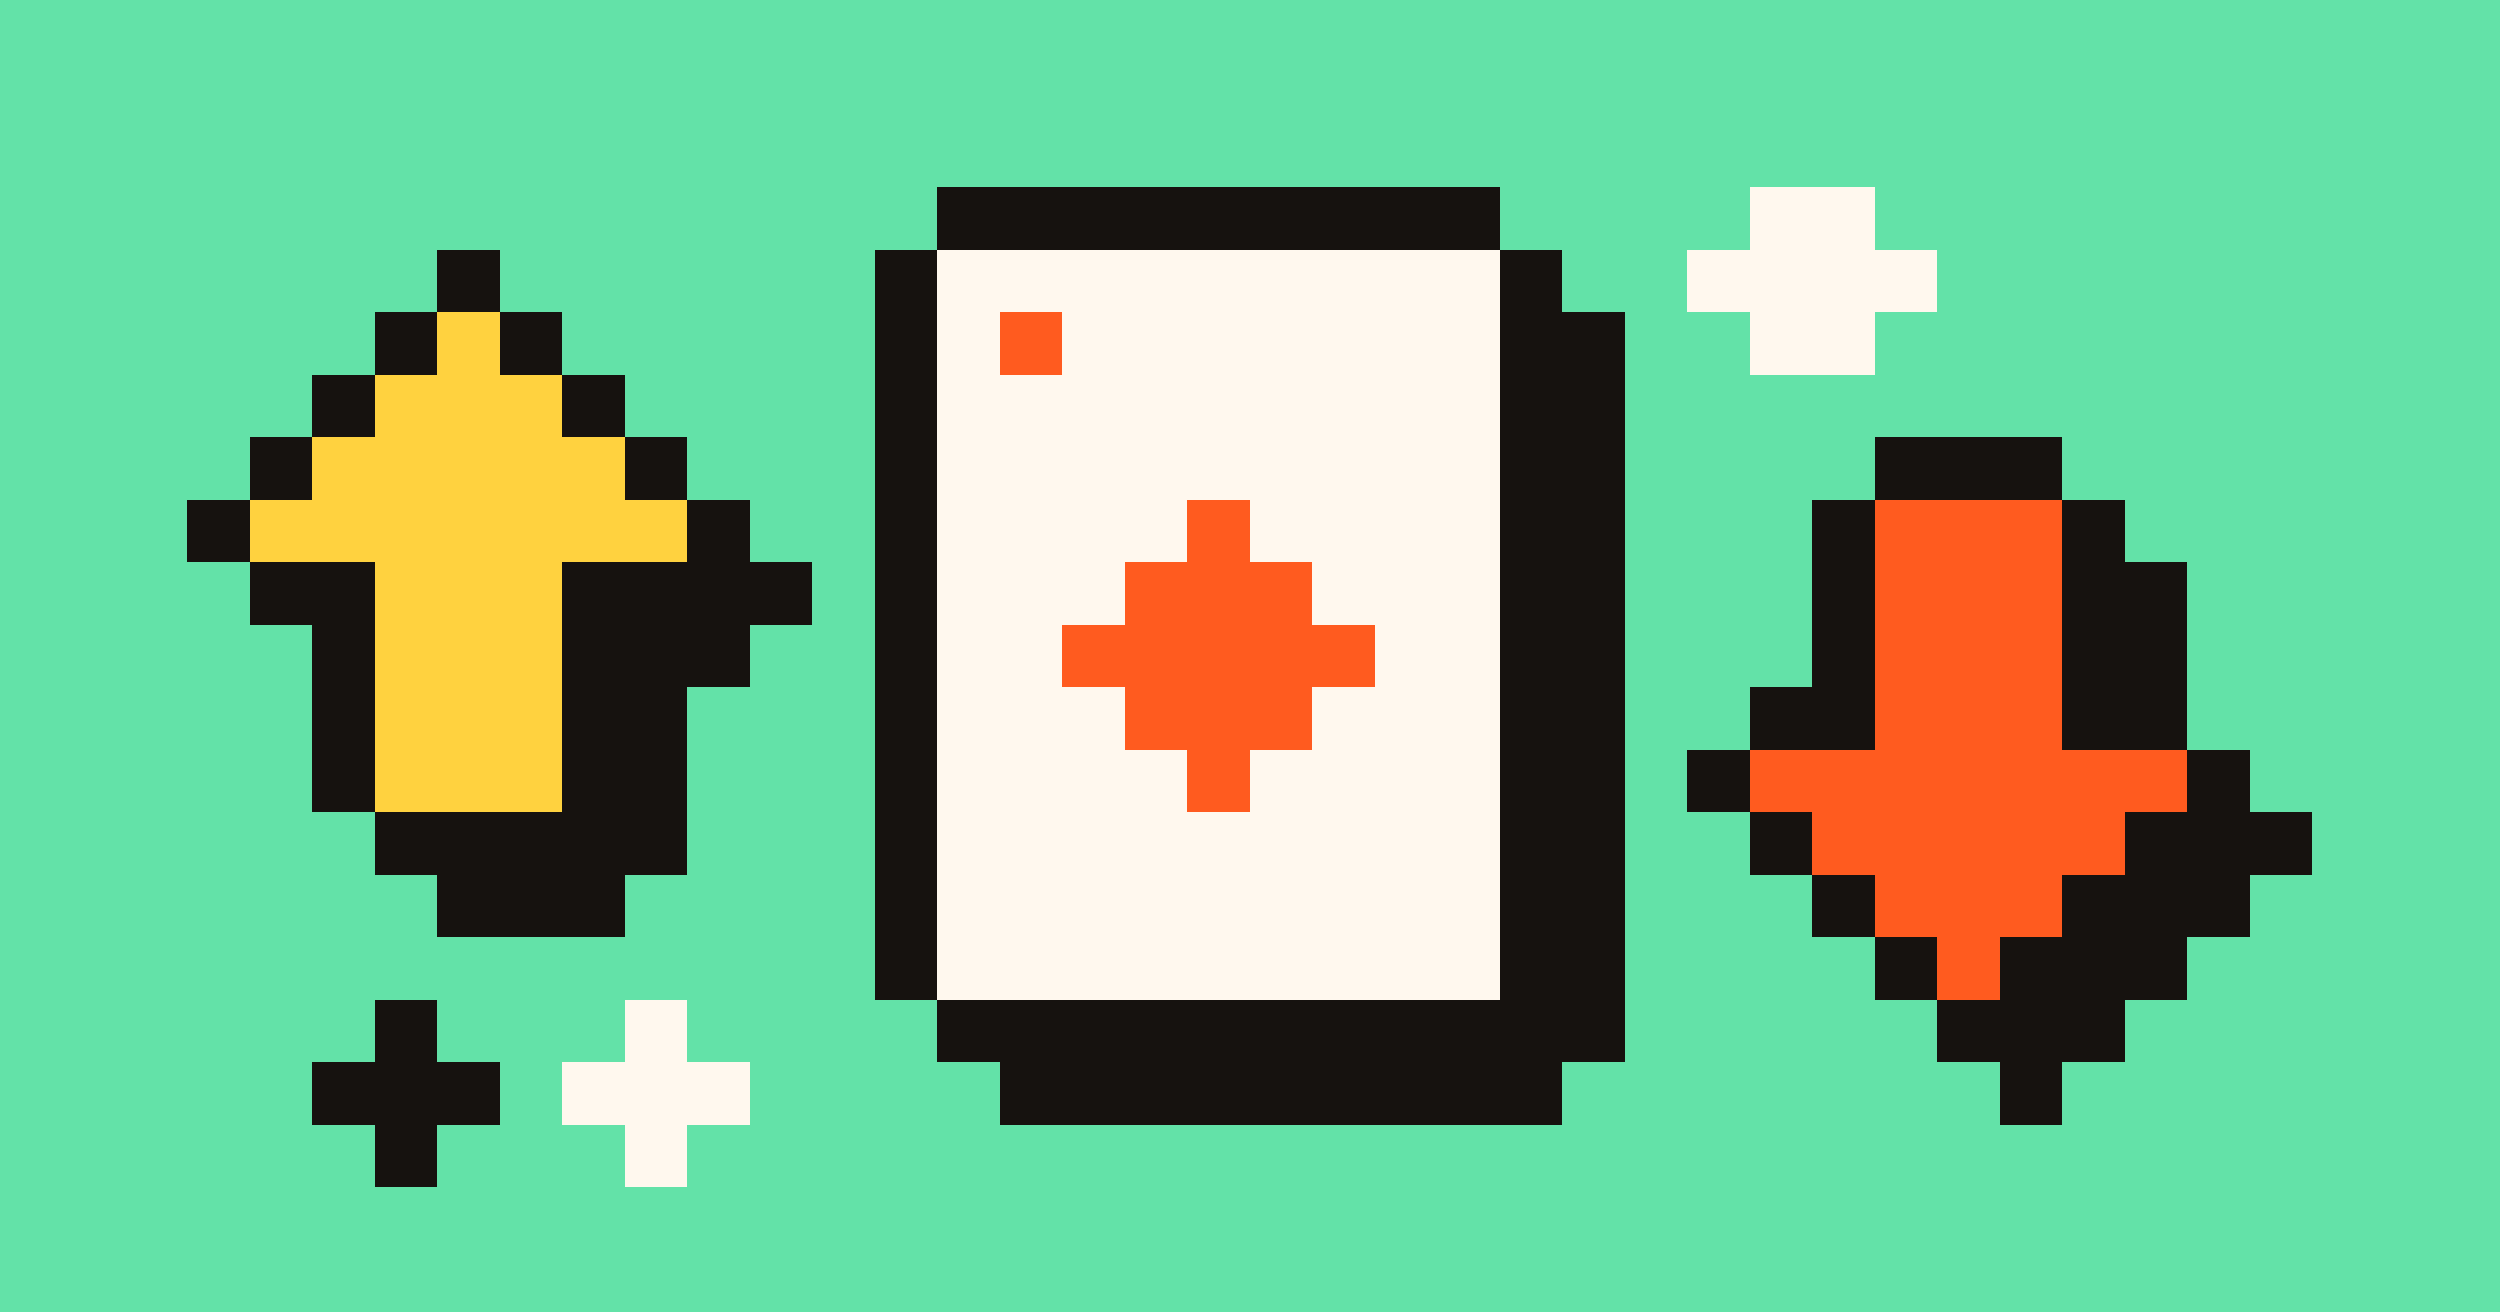
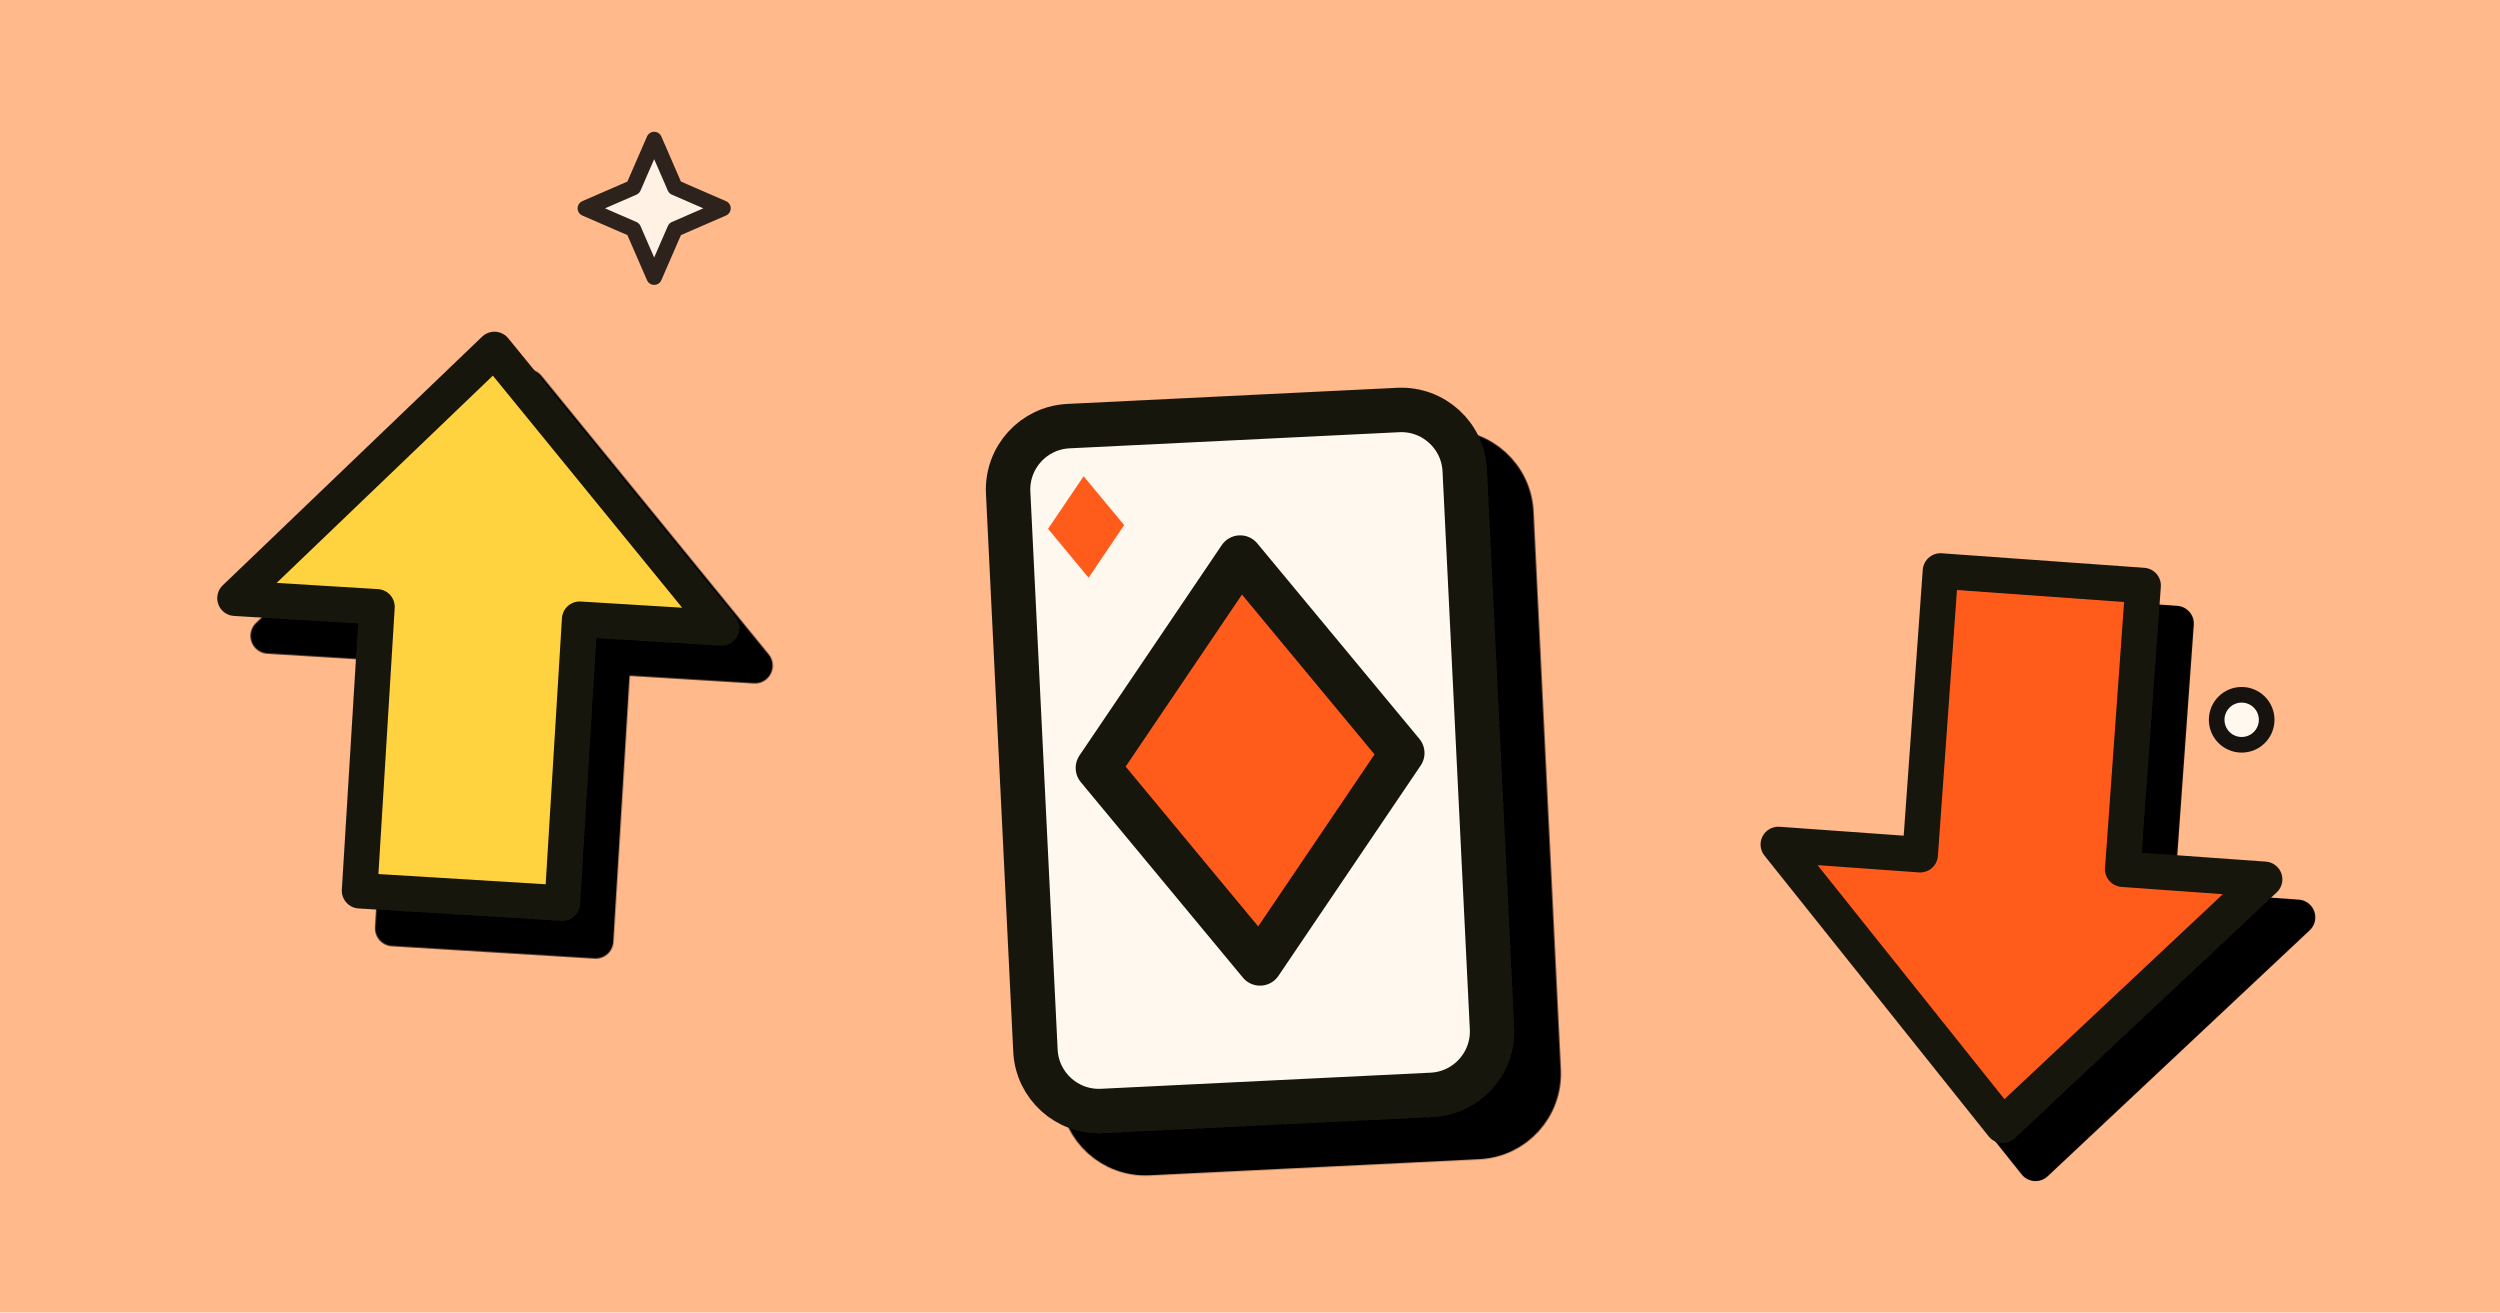
- <svg xmlns="http://www.w3.org/2000/svg" viewBox="0 0 240 126" width="240" height="126" shape-rendering="crispEdges">
-   <rect width="240" height="126" fill="#63E2A8" />
-   <rect x="36" y="96" width="6" height="6" fill="#16120F" />
-   <rect x="30" y="102" width="6" height="6" fill="#16120F" />
-   <rect x="36" y="102" width="6" height="6" fill="#16120F" />
-   <rect x="42" y="102" width="6" height="6" fill="#16120F" />
-   <rect x="36" y="108" width="6" height="6" fill="#16120F" />
-   <rect x="60" y="96" width="6" height="6" fill="#FFF8EE" />
-   <rect x="54" y="102" width="6" height="6" fill="#FFF8EE" />
-   <rect x="60" y="102" width="6" height="6" fill="#FFF8EE" />
-   <rect x="66" y="102" width="6" height="6" fill="#FFF8EE" />
-   <rect x="60" y="108" width="6" height="6" fill="#FFF8EE" />
-   <rect x="168" y="18" width="6" height="6" fill="#FFF8EE" />
-   <rect x="162" y="24" width="6" height="6" fill="#FFF8EE" />
-   <rect x="168" y="24" width="6" height="6" fill="#FFF8EE" />
-   <rect x="174" y="24" width="6" height="6" fill="#FFF8EE" />
-   <rect x="168" y="30" width="6" height="6" fill="#FFF8EE" />
-   <rect x="174" y="18" width="6" height="6" fill="#FFF8EE" />
-   <rect x="168" y="24" width="6" height="6" fill="#FFF8EE" />
-   <rect x="174" y="24" width="6" height="6" fill="#FFF8EE" />
-   <rect x="180" y="24" width="6" height="6" fill="#FFF8EE" />
-   <rect x="174" y="30" width="6" height="6" fill="#FFF8EE" />
-   <rect x="150" y="30" width="6" height="6" fill="#16120F" />
-   <rect x="150" y="36" width="6" height="6" fill="#16120F" />
-   <rect x="150" y="42" width="6" height="6" fill="#16120F" />
-   <rect x="150" y="48" width="6" height="6" fill="#16120F" />
-   <rect x="66" y="54" width="12" height="6" fill="#16120F" />
-   <rect x="150" y="54" width="6" height="6" fill="#16120F" />
-   <rect x="204" y="54" width="6" height="6" fill="#16120F" />
-   <rect x="60" y="60" width="12" height="6" fill="#16120F" />
-   <rect x="150" y="60" width="6" height="6" fill="#16120F" />
-   <rect x="204" y="60" width="6" height="6" fill="#16120F" />
-   <rect x="60" y="66" width="6" height="6" fill="#16120F" />
-   <rect x="150" y="66" width="6" height="6" fill="#16120F" />
-   <rect x="60" y="72" width="6" height="6" fill="#16120F" />
-   <rect x="150" y="72" width="6" height="6" fill="#16120F" />
-   <rect x="54" y="78" width="12" height="6" fill="#16120F" />
-   <rect x="150" y="78" width="6" height="6" fill="#16120F" />
-   <rect x="210" y="78" width="12" height="6" fill="#16120F" />
-   <rect x="42" y="84" width="18" height="6" fill="#16120F" />
-   <rect x="150" y="84" width="6" height="6" fill="#16120F" />
-   <rect x="204" y="84" width="12" height="6" fill="#16120F" />
-   <rect x="150" y="90" width="6" height="6" fill="#16120F" />
-   <rect x="198" y="90" width="12" height="6" fill="#16120F" />
-   <rect x="144" y="96" width="12" height="6" fill="#16120F" />
-   <rect x="192" y="96" width="12" height="6" fill="#16120F" />
-   <rect x="96" y="102" width="54" height="6" fill="#16120F" />
-   <rect x="192" y="102" width="6" height="6" fill="#16120F" />
-   <rect x="90" y="18" width="54" height="6" fill="#16120F" />
-   <rect x="42" y="24" width="6" height="6" fill="#16120F" />
-   <rect x="84" y="24" width="6" height="6" fill="#16120F" />
-   <rect x="144" y="24" width="6" height="6" fill="#16120F" />
-   <rect x="36" y="30" width="6" height="6" fill="#16120F" />
-   <rect x="48" y="30" width="6" height="6" fill="#16120F" />
-   <rect x="84" y="30" width="6" height="6" fill="#16120F" />
-   <rect x="144" y="30" width="6" height="6" fill="#16120F" />
-   <rect x="30" y="36" width="6" height="6" fill="#16120F" />
-   <rect x="54" y="36" width="6" height="6" fill="#16120F" />
-   <rect x="84" y="36" width="6" height="6" fill="#16120F" />
-   <rect x="144" y="36" width="6" height="6" fill="#16120F" />
-   <rect x="24" y="42" width="6" height="6" fill="#16120F" />
-   <rect x="60" y="42" width="6" height="6" fill="#16120F" />
-   <rect x="84" y="42" width="6" height="6" fill="#16120F" />
-   <rect x="144" y="42" width="6" height="6" fill="#16120F" />
-   <rect x="180" y="42" width="18" height="6" fill="#16120F" />
-   <rect x="18" y="48" width="6" height="6" fill="#16120F" />
-   <rect x="66" y="48" width="6" height="6" fill="#16120F" />
-   <rect x="84" y="48" width="6" height="6" fill="#16120F" />
-   <rect x="144" y="48" width="6" height="6" fill="#16120F" />
-   <rect x="174" y="48" width="6" height="6" fill="#16120F" />
-   <rect x="198" y="48" width="6" height="6" fill="#16120F" />
-   <rect x="24" y="54" width="12" height="6" fill="#16120F" />
-   <rect x="54" y="54" width="12" height="6" fill="#16120F" />
-   <rect x="84" y="54" width="6" height="6" fill="#16120F" />
-   <rect x="144" y="54" width="6" height="6" fill="#16120F" />
-   <rect x="174" y="54" width="6" height="6" fill="#16120F" />
-   <rect x="198" y="54" width="6" height="6" fill="#16120F" />
-   <rect x="30" y="60" width="6" height="6" fill="#16120F" />
-   <rect x="54" y="60" width="6" height="6" fill="#16120F" />
-   <rect x="84" y="60" width="6" height="6" fill="#16120F" />
-   <rect x="144" y="60" width="6" height="6" fill="#16120F" />
-   <rect x="174" y="60" width="6" height="6" fill="#16120F" />
-   <rect x="198" y="60" width="6" height="6" fill="#16120F" />
-   <rect x="30" y="66" width="6" height="6" fill="#16120F" />
-   <rect x="54" y="66" width="6" height="6" fill="#16120F" />
-   <rect x="84" y="66" width="6" height="6" fill="#16120F" />
-   <rect x="144" y="66" width="6" height="6" fill="#16120F" />
-   <rect x="168" y="66" width="12" height="6" fill="#16120F" />
-   <rect x="198" y="66" width="12" height="6" fill="#16120F" />
-   <rect x="30" y="72" width="6" height="6" fill="#16120F" />
-   <rect x="54" y="72" width="6" height="6" fill="#16120F" />
-   <rect x="84" y="72" width="6" height="6" fill="#16120F" />
-   <rect x="144" y="72" width="6" height="6" fill="#16120F" />
-   <rect x="162" y="72" width="6" height="6" fill="#16120F" />
-   <rect x="210" y="72" width="6" height="6" fill="#16120F" />
-   <rect x="36" y="78" width="18" height="6" fill="#16120F" />
-   <rect x="84" y="78" width="6" height="6" fill="#16120F" />
-   <rect x="144" y="78" width="6" height="6" fill="#16120F" />
-   <rect x="168" y="78" width="6" height="6" fill="#16120F" />
-   <rect x="204" y="78" width="6" height="6" fill="#16120F" />
-   <rect x="84" y="84" width="6" height="6" fill="#16120F" />
-   <rect x="144" y="84" width="6" height="6" fill="#16120F" />
-   <rect x="174" y="84" width="6" height="6" fill="#16120F" />
-   <rect x="198" y="84" width="6" height="6" fill="#16120F" />
-   <rect x="84" y="90" width="6" height="6" fill="#16120F" />
-   <rect x="144" y="90" width="6" height="6" fill="#16120F" />
-   <rect x="180" y="90" width="6" height="6" fill="#16120F" />
-   <rect x="192" y="90" width="6" height="6" fill="#16120F" />
-   <rect x="90" y="96" width="54" height="6" fill="#16120F" />
-   <rect x="186" y="96" width="6" height="6" fill="#16120F" />
-   <rect x="42" y="30" width="6" height="6" fill="#FFD23F" />
-   <rect x="36" y="36" width="18" height="6" fill="#FFD23F" />
-   <rect x="30" y="42" width="30" height="6" fill="#FFD23F" />
-   <rect x="24" y="48" width="42" height="6" fill="#FFD23F" />
-   <rect x="36" y="54" width="18" height="6" fill="#FFD23F" />
-   <rect x="36" y="60" width="18" height="6" fill="#FFD23F" />
-   <rect x="36" y="66" width="18" height="6" fill="#FFD23F" />
-   <rect x="36" y="72" width="18" height="6" fill="#FFD23F" />
-   <rect x="96" y="30" width="6" height="6" fill="#FF5B1F" />
-   <rect x="114" y="48" width="6" height="6" fill="#FF5B1F" />
-   <rect x="180" y="48" width="18" height="6" fill="#FF5B1F" />
-   <rect x="108" y="54" width="18" height="6" fill="#FF5B1F" />
-   <rect x="180" y="54" width="18" height="6" fill="#FF5B1F" />
-   <rect x="102" y="60" width="30" height="6" fill="#FF5B1F" />
-   <rect x="180" y="60" width="18" height="6" fill="#FF5B1F" />
-   <rect x="108" y="66" width="18" height="6" fill="#FF5B1F" />
-   <rect x="180" y="66" width="18" height="6" fill="#FF5B1F" />
-   <rect x="114" y="72" width="6" height="6" fill="#FF5B1F" />
-   <rect x="168" y="72" width="42" height="6" fill="#FF5B1F" />
-   <rect x="174" y="78" width="30" height="6" fill="#FF5B1F" />
-   <rect x="180" y="84" width="18" height="6" fill="#FF5B1F" />
-   <rect x="186" y="90" width="6" height="6" fill="#FF5B1F" />
-   <rect x="90" y="24" width="54" height="6" fill="#FFF8EE" />
-   <rect x="90" y="30" width="6" height="6" fill="#FFF8EE" />
-   <rect x="102" y="30" width="42" height="6" fill="#FFF8EE" />
-   <rect x="90" y="36" width="54" height="6" fill="#FFF8EE" />
-   <rect x="90" y="42" width="54" height="6" fill="#FFF8EE" />
-   <rect x="90" y="48" width="24" height="6" fill="#FFF8EE" />
-   <rect x="120" y="48" width="24" height="6" fill="#FFF8EE" />
-   <rect x="90" y="54" width="18" height="6" fill="#FFF8EE" />
-   <rect x="126" y="54" width="18" height="6" fill="#FFF8EE" />
-   <rect x="90" y="60" width="12" height="6" fill="#FFF8EE" />
-   <rect x="132" y="60" width="12" height="6" fill="#FFF8EE" />
-   <rect x="90" y="66" width="18" height="6" fill="#FFF8EE" />
-   <rect x="126" y="66" width="18" height="6" fill="#FFF8EE" />
-   <rect x="90" y="72" width="24" height="6" fill="#FFF8EE" />
-   <rect x="120" y="72" width="24" height="6" fill="#FFF8EE" />
-   <rect x="90" y="78" width="54" height="6" fill="#FFF8EE" />
-   <rect x="90" y="84" width="54" height="6" fill="#FFF8EE" />
-   <rect x="90" y="90" width="54" height="6" fill="#FFF8EE" />
+ <svg xmlns="http://www.w3.org/2000/svg" viewBox="0 0 240 126" width="240" height="126">
+   <defs>
+     <filter id="h" x="-15%" y="-15%" width="140%" height="140%">
+       <feOffset in="SourceAlpha" dx="3.5" dy="3.5" result="s" />
+       <feMerge>
+         <feMergeNode in="s" />
+         <feMergeNode in="SourceGraphic" />
+       </feMerge>
+     </filter>
+   </defs>
+   <rect width="240" height="126" fill="#FFB98A" />
+   <path d="M62.8 13.4l2.0 4.6 4.6 2.0-4.6 2.0-2.0 4.6-2.0-4.6-4.6-2.0 4.6-2.0z" fill="#FFF8EE" stroke="#16120F" stroke-width="1.5" stroke-linejoin="round" opacity=".9" />
+   <circle cx="215.2" cy="69.1" r="2.4" fill="#FFF8EE" stroke="#16120F" stroke-width="1.5" />
+   <circle cx="109.0" cy="102.0" r="2.8" fill="#FFF8EE" stroke="#16120F" stroke-width="1.5" />
+   <circle cx="41.8" cy="86.7" r="2.8" fill="#FFF8EE" stroke="#16120F" stroke-width="1.5" />
+   <g transform="translate(14.6 29.6) rotate(3.5 31.2 31.2) scale(0.975)" filter="url(#h)">
+     <path d="M32 4l24 26H42v28H22V30H8z" fill="#FFD23F" stroke="#16120F" stroke-width="3.5" stroke-linejoin="round" stroke-linecap="round" />
+   </g>
+   <g transform="translate(81.0 34.0) rotate(-2.8 39.0 39.0) scale(1.219)" filter="url(#h)">
+     <rect x="14" y="5" width="36" height="54" rx="5" fill="#FFF8EE" stroke="#16120F" stroke-width="3.5" stroke-linejoin="round" stroke-linecap="round" />
+     <path d="M32 16l12 16-12 16-12-16z" fill="#FF5B1F" stroke="#16120F" stroke-width="3.5" stroke-linejoin="round" stroke-linecap="round" />
+     <path d="M20 9l3 4-3 4-3-4z" fill="#FF5B1F" />
+   </g>
+   <g transform="translate(163.0 49.6) rotate(4.1 31.2 31.2) scale(0.975)" filter="url(#h)">
+     <path d="M32 60L8 34h14V6h20v28h14z" fill="#FF5B1F" stroke="#16120F" stroke-width="3.5" stroke-linejoin="round" stroke-linecap="round" />
+   </g>
</svg>
